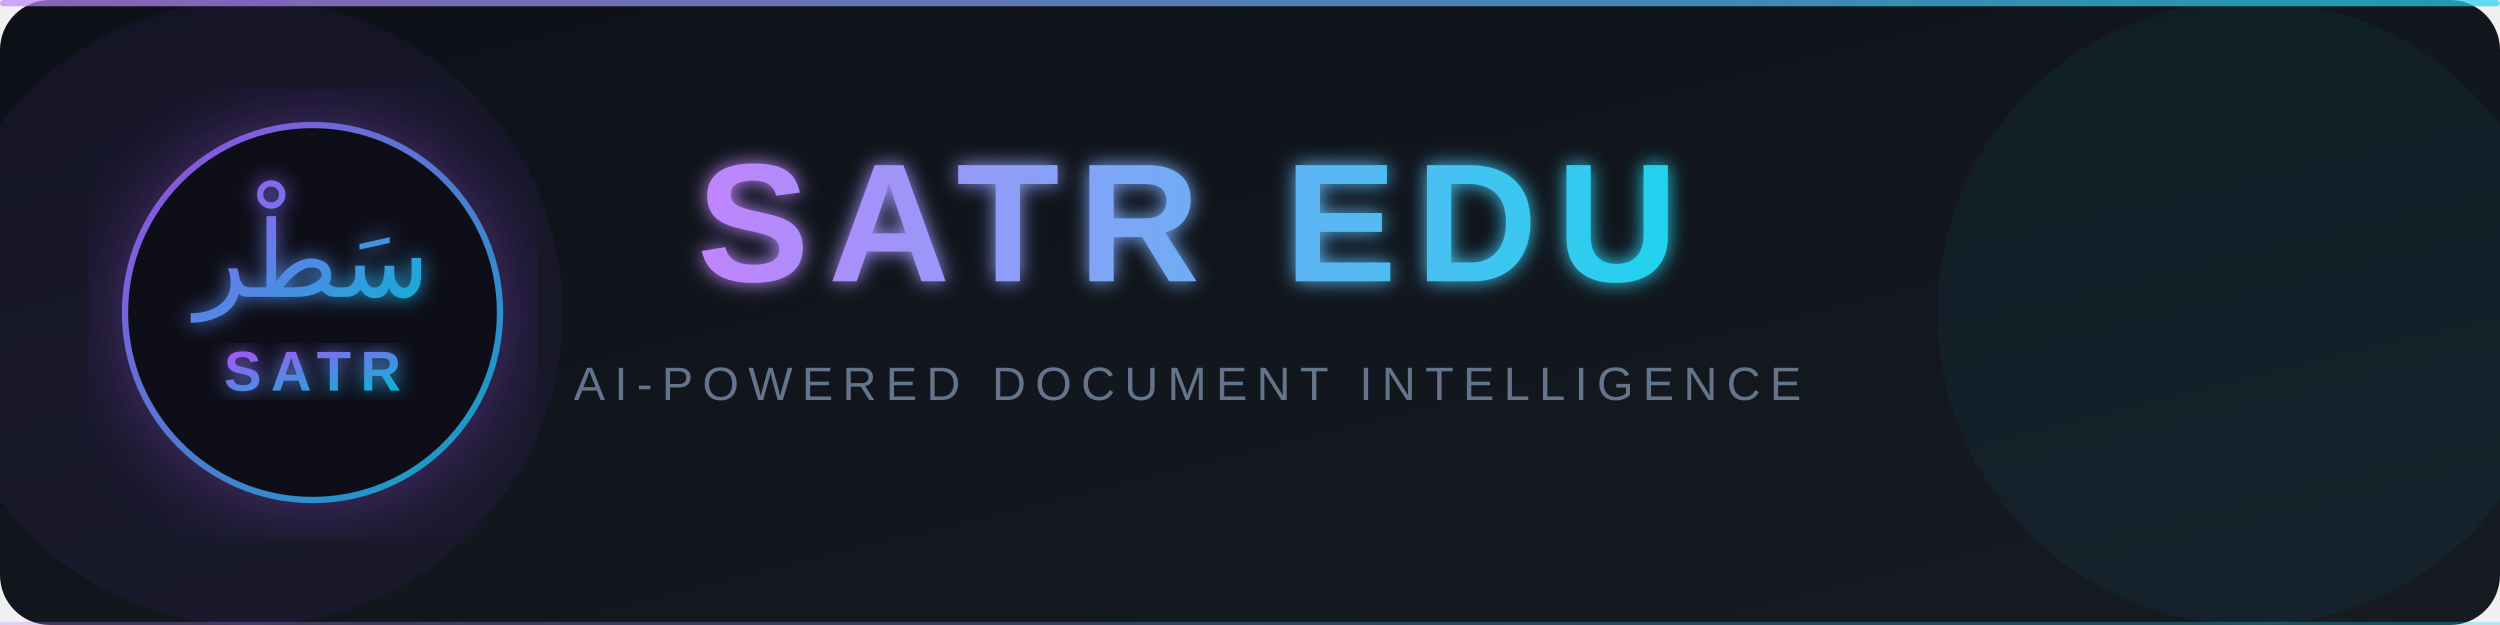
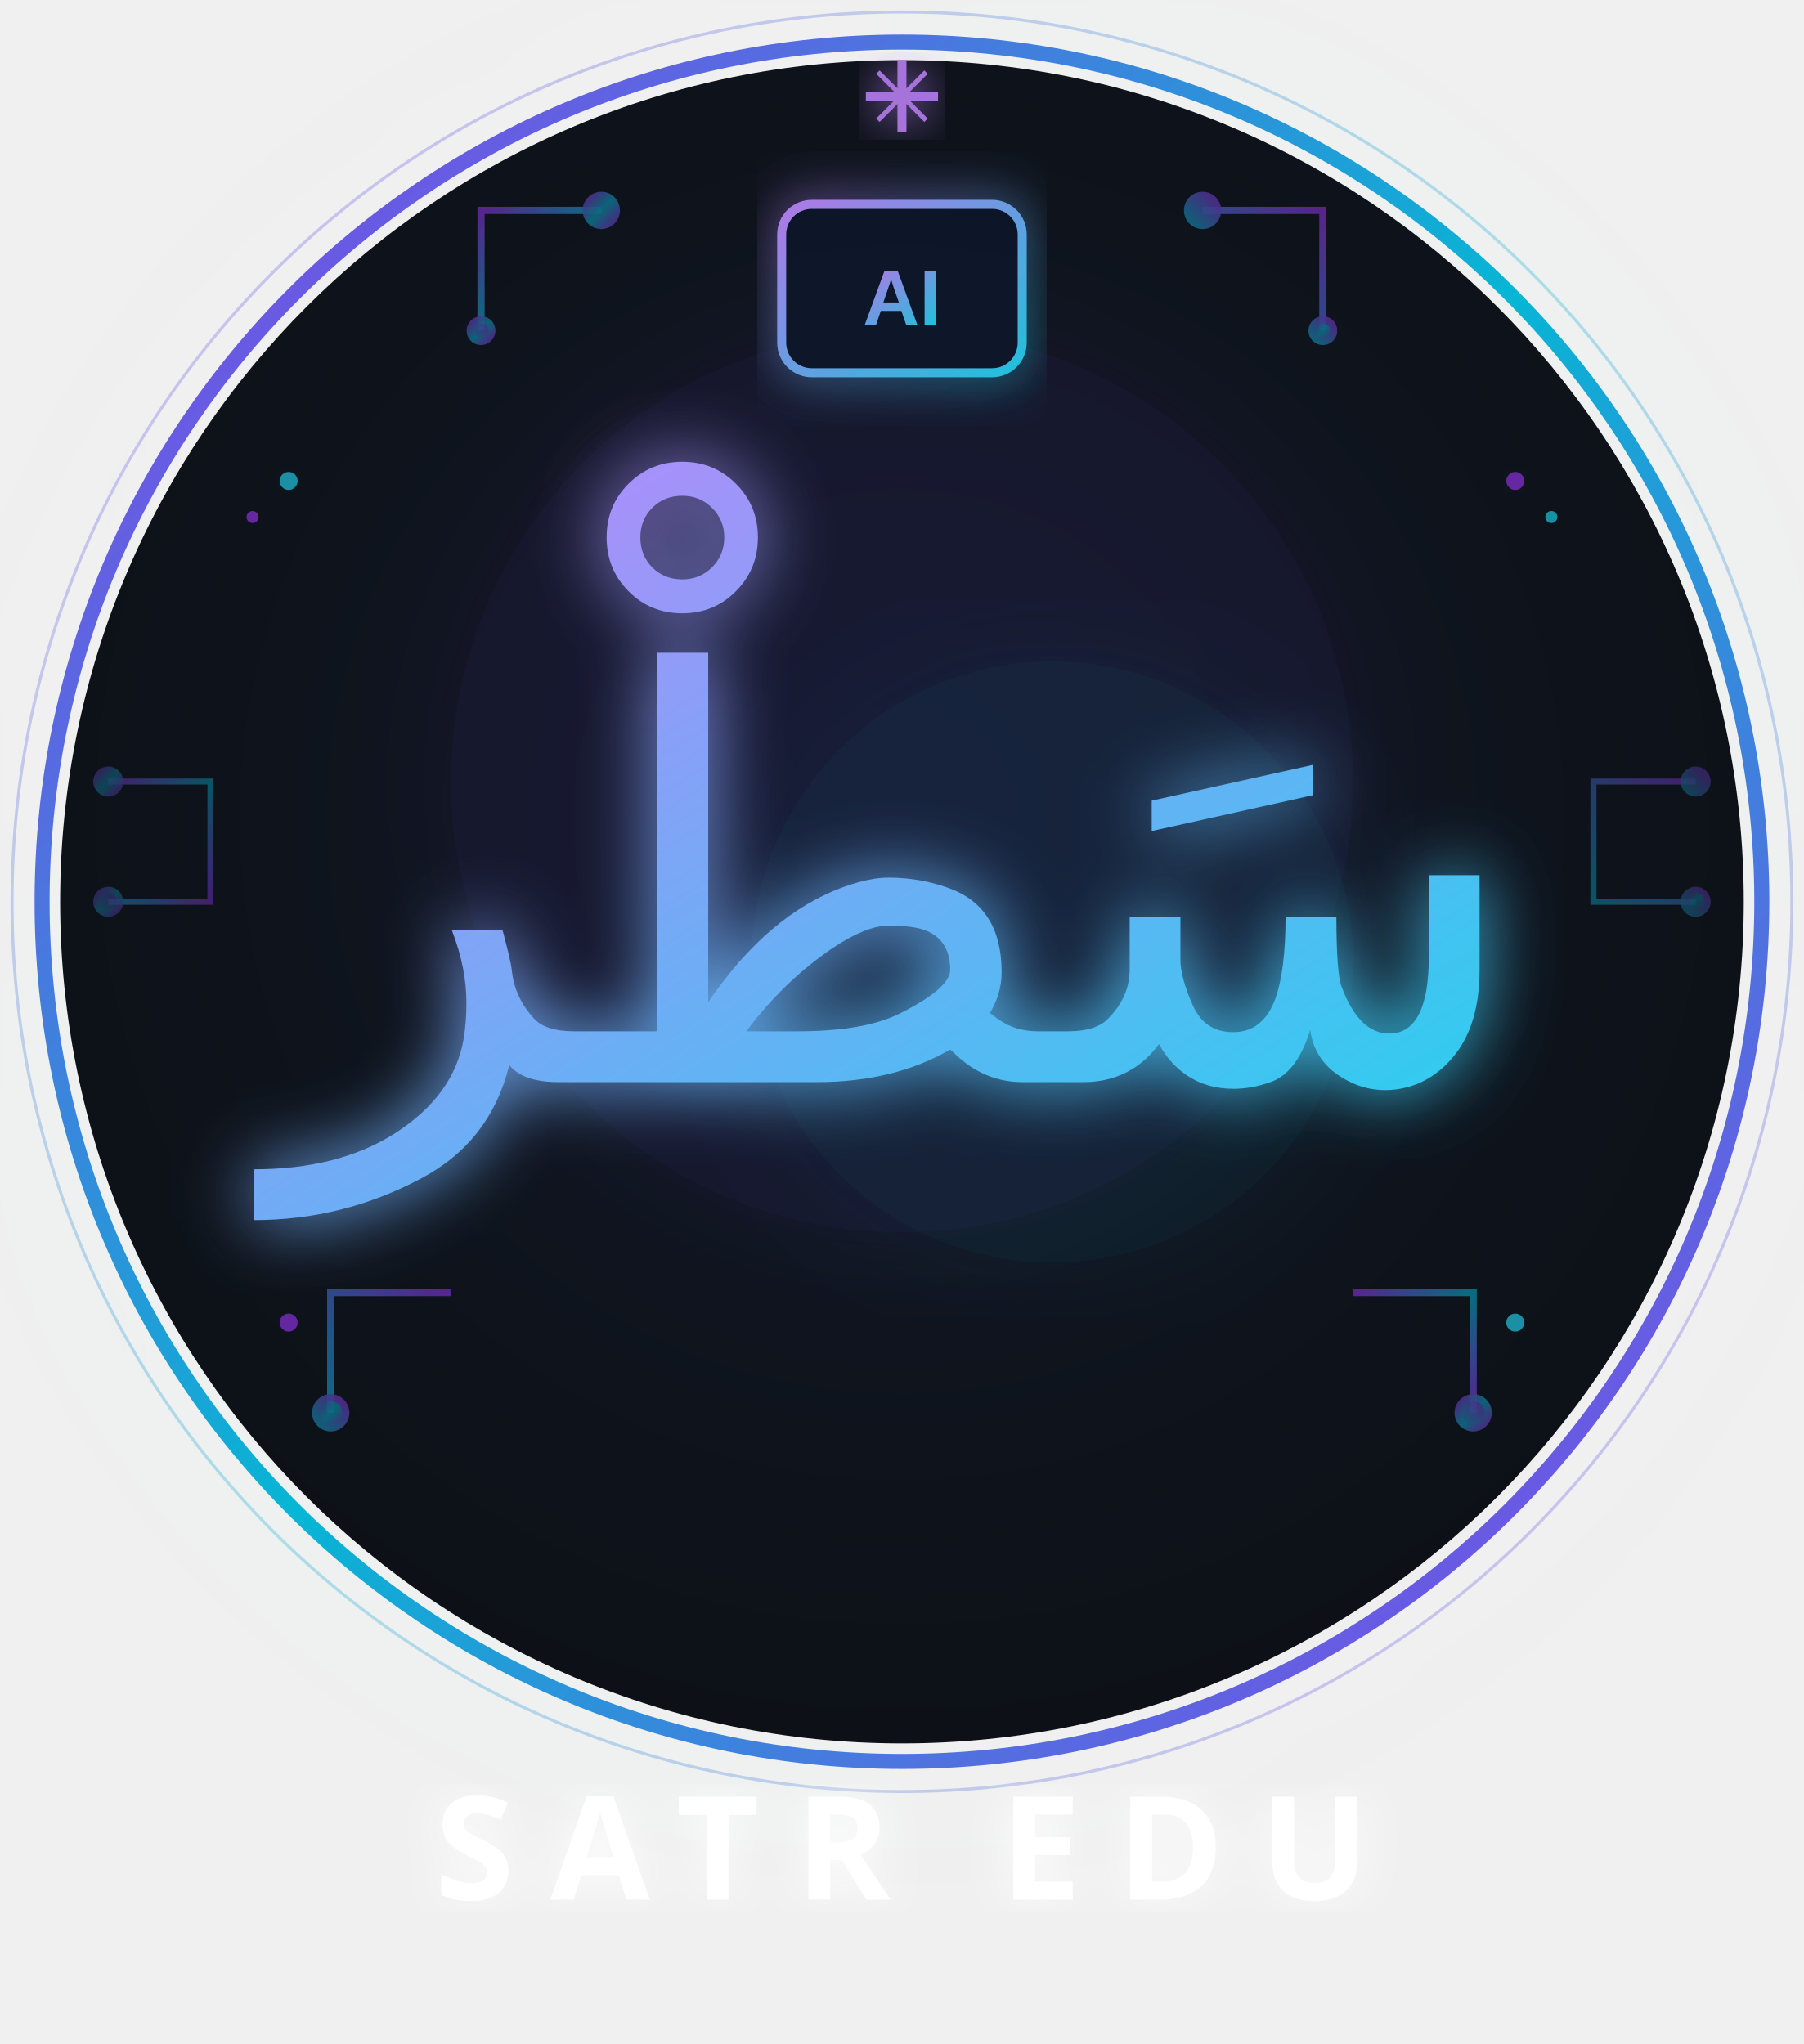
- <svg xmlns="http://www.w3.org/2000/svg" width="800" height="200" viewBox="0 0 800 200">
+ <svg xmlns="http://www.w3.org/2000/svg" width="300" height="340" viewBox="0 0 300 340">
  <defs>
-     <linearGradient id="bg" x1="0%" y1="0%" x2="100%" y2="100%">
-       <stop offset="0%" style="stop-color:#0d1117" />
-       <stop offset="100%" style="stop-color:#161b22" />
+     <linearGradient id="borderGrad" x1="0%" y1="0%" x2="100%" y2="100%">
+       <stop offset="0%" style="stop-color:#9333ea" />
+       <stop offset="50%" style="stop-color:#06b6d4" />
+       <stop offset="100%" style="stop-color:#9333ea" />
    </linearGradient>
-     <linearGradient id="purple_cyan" x1="0%" y1="0%" x2="100%" y2="0%">
+     <linearGradient id="textGrad" x1="0%" y1="0%" x2="100%" y2="100%">
      <stop offset="0%" style="stop-color:#c084fc" />
      <stop offset="100%" style="stop-color:#22d3ee" />
    </linearGradient>
-     <linearGradient id="icon_grad" x1="0%" y1="0%" x2="100%" y2="100%">
-       <stop offset="0%" style="stop-color:#a855f7" />
-       <stop offset="100%" style="stop-color:#06b6d4" />
+     <linearGradient id="cyanPurple" x1="0%" y1="100%" x2="100%" y2="0%">
+       <stop offset="0%" style="stop-color:#06b6d4" />
+       <stop offset="100%" style="stop-color:#9333ea" />
    </linearGradient>
-     <filter id="glow" x="-20%" y="-20%" width="140%" height="140%">
-       <feGaussianBlur stdDeviation="3" result="blur" />
+     <radialGradient id="bgGrad" cx="50%" cy="45%" r="55%">
+       <stop offset="0%" style="stop-color:#111827" />
+       <stop offset="100%" style="stop-color:#0d1117" />
+     </radialGradient>
+     <filter id="glow">
+       <feGaussianBlur stdDeviation="4" result="blur" />
      <feMerge>
        <feMergeNode in="blur" />
        <feMergeNode in="SourceGraphic" />
      </feMerge>
    </filter>
-     <filter id="shadow" x="-10%" y="-10%" width="120%" height="120%">
-       <feDropShadow dx="0" dy="0" stdDeviation="12" flood-color="#a855f7" flood-opacity="0.4" />
+     <filter id="softGlow">
+       <feGaussianBlur stdDeviation="10" result="blur" />
+       <feMerge>
+         <feMergeNode in="blur" />
+         <feMergeNode in="SourceGraphic" />
+       </feMerge>
    </filter>
-     <clipPath id="rounded">
-       <rect width="800" height="200" rx="16" />
-     </clipPath>
+     <filter id="textGlow">
+       <feGaussianBlur stdDeviation="6" result="blur" />
+       <feMerge>
+         <feMergeNode in="blur" />
+         <feMergeNode in="SourceGraphic" />
+       </feMerge>
+     </filter>
  </defs>
-   <rect width="800" height="200" rx="16" fill="url(#bg)" />
-   <rect width="800" height="2" rx="1" fill="url(#purple_cyan)" opacity="0.7" />
-   <ellipse cx="80" cy="100" rx="100" ry="100" fill="#7c3aed" opacity="0.07" clip-path="url(#rounded)" />
-   <ellipse cx="720" cy="100" rx="100" ry="100" fill="#0891b2" opacity="0.07" clip-path="url(#rounded)" />
-   <circle cx="100" cy="100" r="60" fill="#0d1117" stroke="url(#icon_grad)" stroke-width="2" opacity="0.9" filter="url(#shadow)" />
-   <text x="100" y="95" font-size="34" font-family="'Arial', 'Tahoma', sans-serif" fill="url(#icon_grad)" text-anchor="middle" filter="url(#glow)">سَطْر</text>
-   <text x="100" y="125" font-size="18" font-weight="700" font-family="'Segoe UI', 'Arial', sans-serif" fill="url(#icon_grad)" text-anchor="middle" letter-spacing="3" filter="url(#glow)">SATR</text>
-   <line x1="185" y1="55" x2="185" y2="145" stroke="url(#purple_cyan)" stroke-width="1" opacity="0.3" />
-   <text x="380" y="90" font-size="54" font-weight="800" font-family="'Segoe UI', 'Arial', sans-serif" fill="url(#purple_cyan)" text-anchor="middle" letter-spacing="6" filter="url(#glow)">SATR EDU</text>
-   <text x="380" y="128" font-size="15" font-weight="400" font-family="'Segoe UI', 'Arial', sans-serif" fill="#64748b" text-anchor="middle" letter-spacing="3">AI-POWERED DOCUMENT INTELLIGENCE</text>
-   <rect width="800" height="1" y="199" fill="url(#purple_cyan)" opacity="0.3" />
+   <circle cx="150" cy="150" r="148" fill="none" stroke="url(#borderGrad)" stroke-width="0.5" opacity="0.3" filter="url(#softGlow)" />
+   <circle cx="150" cy="150" r="143" fill="none" stroke="url(#borderGrad)" stroke-width="2.5" />
+   <circle cx="150" cy="150" r="137" fill="none" stroke="url(#cyanPurple)" stroke-width="0.7" opacity="0.5" />
+   <circle cx="150" cy="150" r="130" fill="none" stroke="url(#borderGrad)" stroke-width="0.4" opacity="0.25" stroke-dasharray="4 6" />
+   <circle cx="150" cy="150" r="140" fill="url(#bgGrad)" />
+   <circle cx="150" cy="130" r="75" fill="#7c3aed" opacity="0.07" filter="url(#softGlow)" />
+   <circle cx="175" cy="160" r="50" fill="#06b6d4" opacity="0.06" filter="url(#softGlow)" />
+   <g stroke="url(#borderGrad)" stroke-width="1.2" fill="none" opacity="0.55">
+     <polyline points="80,55 80,35 100,35" />
+     <circle cx="100" cy="35" r="2.5" fill="url(#borderGrad)" opacity="0.9" />
+     <circle cx="80" cy="55" r="1.8" fill="url(#cyanPurple)" opacity="0.9" />
+   </g>
+   <g stroke="url(#cyanPurple)" stroke-width="1.2" fill="none" opacity="0.55">
+     <polyline points="220,55 220,35 200,35" />
+     <circle cx="200" cy="35" r="2.5" fill="url(#cyanPurple)" opacity="0.9" />
+     <circle cx="220" cy="55" r="1.8" fill="url(#borderGrad)" opacity="0.9" />
+   </g>
+   <g stroke="url(#cyanPurple)" stroke-width="1.2" fill="none" opacity="0.55">
+     <polyline points="75,215 55,215 55,235" />
+     <circle cx="55" cy="235" r="2.5" fill="url(#borderGrad)" opacity="0.9" />
+   </g>
+   <g stroke="url(#borderGrad)" stroke-width="1.2" fill="none" opacity="0.55">
+     <polyline points="225,215 245,215 245,235" />
+     <circle cx="245" cy="235" r="2.5" fill="url(#cyanPurple)" opacity="0.9" />
+   </g>
+   <g stroke="url(#borderGrad)" stroke-width="1" fill="none" opacity="0.4">
+     <polyline points="18,130 35,130 35,150 18,150" />
+     <circle cx="18" cy="130" r="2" fill="url(#borderGrad)" opacity="0.8" />
+     <circle cx="18" cy="150" r="2" fill="url(#cyanPurple)" opacity="0.8" />
+   </g>
+   <g stroke="url(#cyanPurple)" stroke-width="1" fill="none" opacity="0.4">
+     <polyline points="282,130 265,130 265,150 282,150" />
+     <circle cx="282" cy="130" r="2" fill="url(#cyanPurple)" opacity="0.8" />
+     <circle cx="282" cy="150" r="2" fill="url(#borderGrad)" opacity="0.8" />
+   </g>
+   <g filter="url(#glow)" opacity="0.85">
+     <line x1="150" y1="10" x2="150" y2="22" stroke="#c084fc" stroke-width="1.5" />
+     <line x1="144" y1="16" x2="156" y2="16" stroke="#c084fc" stroke-width="1.5" />
+     <line x1="146" y1="12" x2="154" y2="20" stroke="#c084fc" stroke-width="0.8" />
+     <line x1="154" y1="12" x2="146" y2="20" stroke="#c084fc" stroke-width="0.8" />
+   </g>
+   <g opacity="0.65">
+     <circle cx="48" cy="80" r="1.5" fill="#22d3ee" filter="url(#glow)" />
+     <circle cx="42" cy="86" r="1" fill="#9333ea" filter="url(#glow)" />
+     <circle cx="252" cy="80" r="1.5" fill="#9333ea" filter="url(#glow)" />
+     <circle cx="258" cy="86" r="1" fill="#22d3ee" filter="url(#glow)" />
+     <circle cx="48" cy="220" r="1.5" fill="#9333ea" filter="url(#glow)" />
+     <circle cx="252" cy="220" r="1.5" fill="#22d3ee" filter="url(#glow)" />
+   </g>
+   <g transform="translate(130, 34)" filter="url(#glow)" opacity="0.9">
+     <rect x="0" y="0" width="40" height="28" rx="5" fill="#0f172a" stroke="url(#textGrad)" stroke-width="1.5" />
+     <line x1="8" y1="0" x2="8" y2="-5" stroke="url(#borderGrad)" stroke-width="1.2" />
+     <line x1="20" y1="0" x2="20" y2="-5" stroke="url(#borderGrad)" stroke-width="1.2" />
+     <line x1="32" y1="0" x2="32" y2="-5" stroke="url(#borderGrad)" stroke-width="1.2" />
+     <line x1="8" y1="28" x2="8" y2="33" stroke="url(#cyanPurple)" stroke-width="1.2" />
+     <line x1="20" y1="28" x2="20" y2="33" stroke="url(#cyanPurple)" stroke-width="1.2" />
+     <line x1="32" y1="28" x2="32" y2="33" stroke="url(#cyanPurple)" stroke-width="1.2" />
+     <text x="20" y="20" font-size="13" font-weight="800" font-family="'Segoe UI', Arial" fill="url(#textGrad)" text-anchor="middle">AI</text>
+   </g>
+   <text x="150" y="180" font-size="94" font-family="'Arial', 'Tahoma', sans-serif" fill="url(#textGrad)" text-anchor="middle" filter="url(#textGlow)">سَطْر</text>
+   <text x="150" y="316" font-size="24" font-weight="900" font-family="'Segoe UI', 'Arial Black', sans-serif" fill="white" text-anchor="middle" letter-spacing="6" filter="url(#glow)">SATR EDU</text>
</svg>
